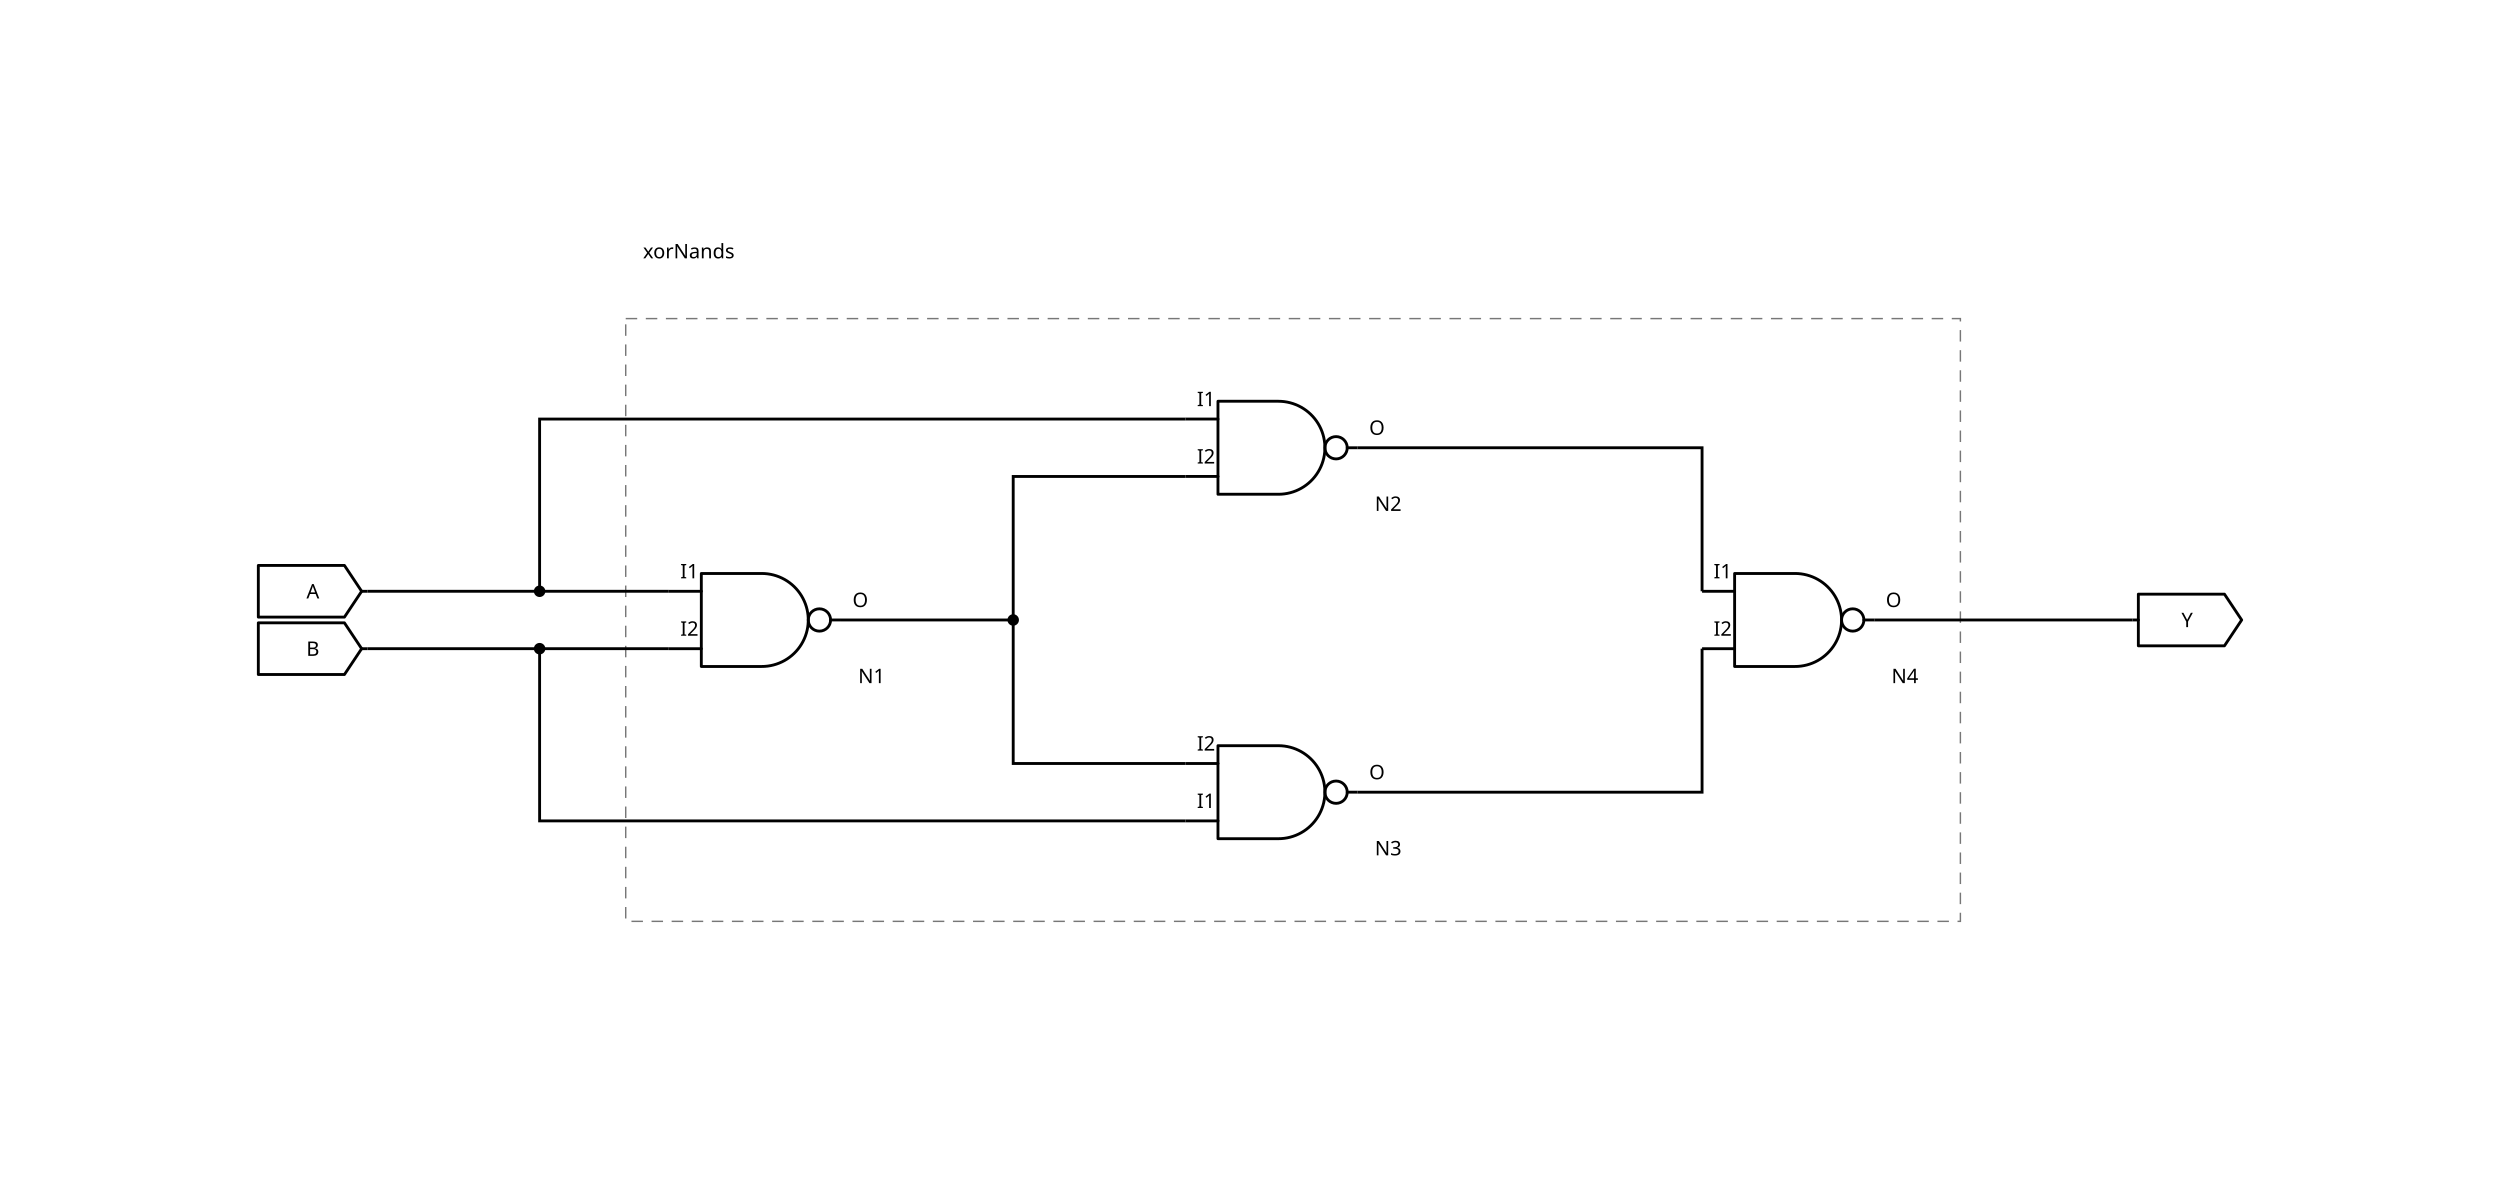
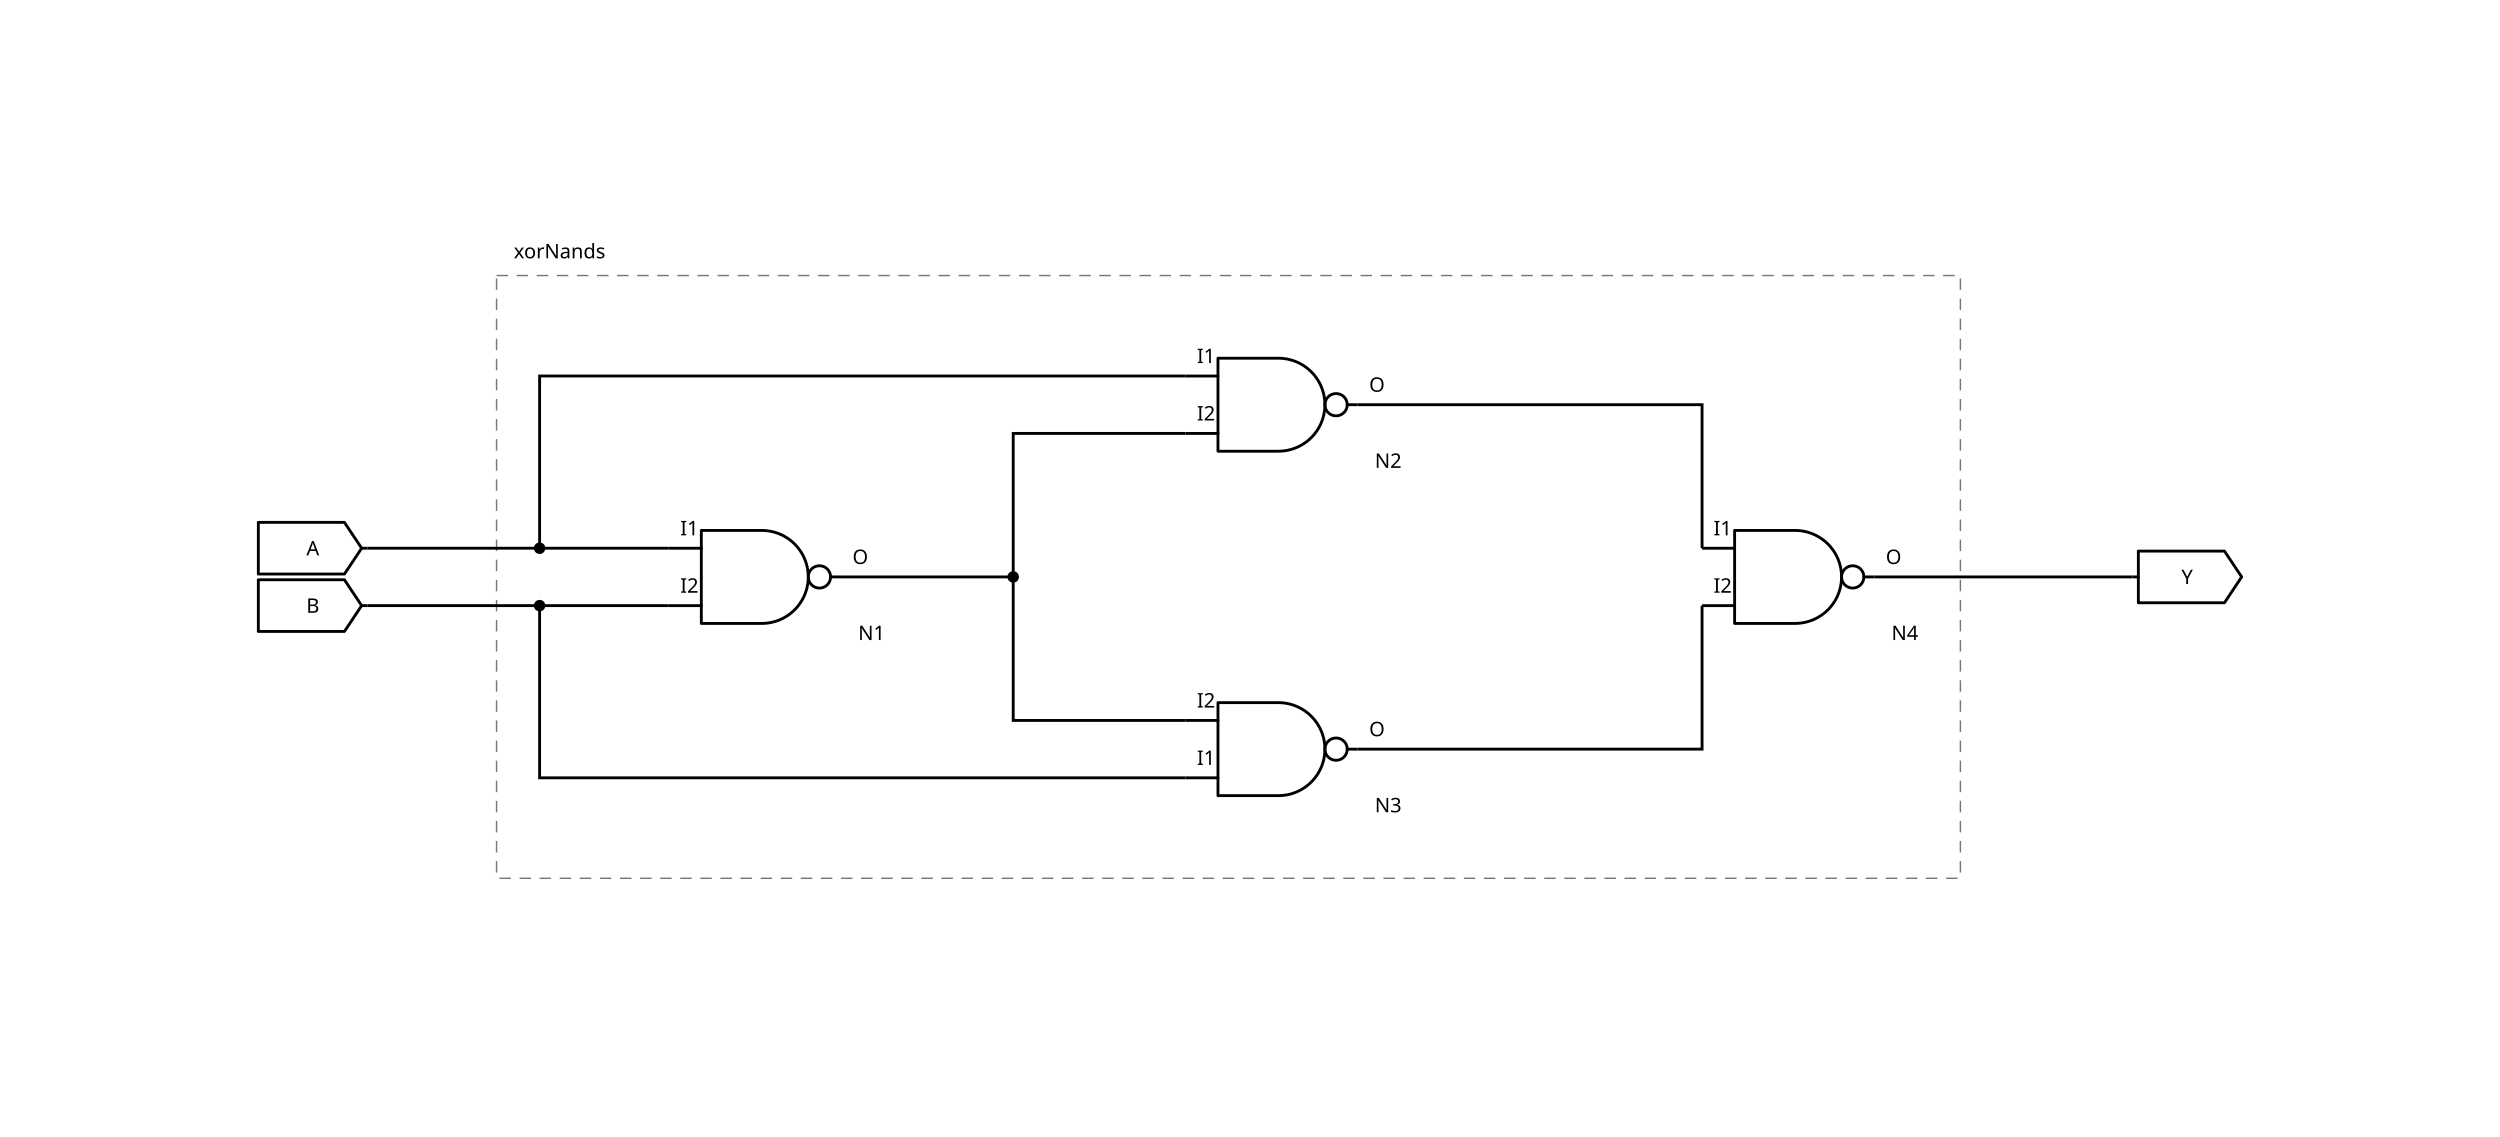
- <svg xmlns="http://www.w3.org/2000/svg" id="fixture-xor-nand4" width="1742" viewBox="-466 -252 1742 822" height="822" overflow="visible" font-family="sans-serif" font-size="14" role="graphics-document document" aria-roledescription="circuitDiagram">
+ <svg xmlns="http://www.w3.org/2000/svg" id="fixture-xor-nand4" width="1742" viewBox="-466 -222 1742 792" height="792" overflow="visible" font-family="sans-serif" font-size="14" role="graphics-document document" aria-roledescription="circuitDiagram">
  <g data-drawing-index="0" data-stage="xorNands" stroke-dasharray="8 6">
-     <polyline points="-30,-30 900,-30 900,390 -30,390 -30,-30" stroke="#777" stroke-width="1" fill="none" transform="matrix(1 0 0 1 0 0)" />
+     <polyline points="-120,-30 900,-30 900,390 -120,390 -120,-30" stroke="#777" stroke-width="1" fill="none" transform="matrix(1 0 0 1 0 0)" />
  </g>
  <g data-drawing-index="1" data-label="true" data-frame-label="stage">
-     <text x="-18" y="-72" xml:space="preserve" fill="#000">xorNands</text>
+     <text x="-108" y="-42" xml:space="preserve" fill="#000">xorNands</text>
  </g>
  <g data-drawing-index="2" data-net="@implicit:N1:O" data-wire="-|" data-points="[[360,80],[240,80],[240,180]]">
    <polyline points="360,80 240,80 240,180" stroke="#000" stroke-width="2" fill="none" transform="matrix(1 0 0 1 0 0)" />
  </g>
  <g data-drawing-index="3" data-net="@implicit:N1:O" data-wire="-|" data-points="[[360,280],[240,280],[240,180]]">
    <polyline points="360,280 240,280 240,180" stroke="#000" stroke-width="2" fill="none" transform="matrix(1 0 0 1 0 0)" />
  </g>
  <g data-drawing-index="4" data-net="@implicit:N1:O" data-wire="-" data-points="[[120,180],[240,180]]">
    <polyline points="120,180 240,180" stroke="#000" stroke-width="2" fill="none" transform="matrix(1 0 0 1 0 0)" />
  </g>
  <g data-drawing-index="5" data-net="@implicit:N2:O" data-wire="-|" data-points="[[480,60],[720,60],[720,160]]">
    <polyline points="480,60 720,60 720,160" stroke="#000" stroke-width="2" fill="none" transform="matrix(1 0 0 1 0 0)" />
  </g>
  <g data-drawing-index="6" data-net="@implicit:N3:O" data-wire="-|" data-points="[[480,300],[720,300],[720,200]]">
    <polyline points="480,300 720,300 720,200" stroke="#000" stroke-width="2" fill="none" transform="matrix(1 0 0 1 0 0)" />
  </g>
  <g data-drawing-index="7" data-net="A" data-wire="-" data-points="[[0,160],[-90,160]]">
    <polyline points="0,160 -90,160" stroke="#000" stroke-width="2" fill="none" transform="matrix(1 0 0 1 0 0)" />
  </g>
  <g data-drawing-index="8" data-net="A" data-wire="-|" data-points="[[360,40],[-90,40],[-90,160]]">
    <polyline points="360,40 -90,40 -90,160" stroke="#000" stroke-width="2" fill="none" transform="matrix(1 0 0 1 0 0)" />
  </g>
  <g data-drawing-index="9" data-net="A" data-wire="-" data-points="[[-210,160],[-90,160]]">
    <polyline points="-210,160 -90,160" stroke="#000" stroke-width="2" fill="none" transform="matrix(1 0 0 1 0 0)" />
  </g>
  <g data-drawing-index="10" data-net="B" data-wire="-" data-points="[[0,200],[-90,200]]">
    <polyline points="0,200 -90,200" stroke="#000" stroke-width="2" fill="none" transform="matrix(1 0 0 1 0 0)" />
  </g>
  <g data-drawing-index="11" data-net="B" data-wire="-|" data-points="[[360,320],[-90,320],[-90,200]]">
    <polyline points="360,320 -90,320 -90,200" stroke="#000" stroke-width="2" fill="none" transform="matrix(1 0 0 1 0 0)" />
  </g>
  <g data-drawing-index="12" data-net="B" data-wire="-" data-points="[[-210,200],[-90,200]]">
    <polyline points="-210,200 -90,200" stroke="#000" stroke-width="2" fill="none" transform="matrix(1 0 0 1 0 0)" />
  </g>
  <g data-drawing-index="13" data-net="Y" data-wire="-" data-points="[[1020,180],[840,180]]">
    <polyline points="1020,180 840,180" stroke="#000" stroke-width="2" fill="none" transform="matrix(1 0 0 1 0 0)" />
  </g>
  <g data-drawing-index="14" data-device="N1" data-type="nand" data-stage-index="0">
    <g transform="matrix(1 0 0 1 0 120)">
      <svg width="120" height="120" viewBox="0 0 120 120">
        <g id="fixture-xor-nand4-element-14-nand" fill="none" stroke="#000" stroke-width="2" stroke-linecap="round" stroke-linejoin="round">
          <path id="fixture-xor-nand4-element-14-body" d="M 64.8 92.4 L 66.875 92.333 L 68.944 92.134 L 70.994 91.802 L 73.019 91.34 L 75.01 90.749 L 76.959 90.033 L 78.858 89.191 L 80.699 88.231 L 82.476 87.155 L 84.179 85.965 L 85.802 84.671 L 87.34 83.274 L 88.785 81.782 L 90.131 80.201 L 91.373 78.536 L 92.507 76.796 L 93.526 74.987 L 94.426 73.115 L 95.206 71.191 L 95.861 69.218 L 96.388 67.209 L 96.784 65.171 L 97.051 63.11 L 97.184 61.039 L 97.184 58.961 L 97.051 56.89 L 96.784 54.829 L 96.388 52.791 L 95.861 50.782 L 95.206 48.809 L 94.426 46.885 L 93.526 45.013 L 92.507 43.204 L 91.373 41.464 L 90.131 39.799 L 88.785 38.218 L 87.34 36.726 L 85.802 35.329 L 84.179 34.035 L 82.476 32.845 L 80.699 31.769 L 78.858 30.809 L 76.959 29.967 L 75.01 29.251 L 73.019 28.66 L 70.994 28.198 L 68.944 27.866 L 66.875 27.667 L 64.8 27.6 L 64.8 27.6 L 22.68 27.6 L 22.68 60 L 22.68 92.4 L 64.8 92.4" />
          <circle id="fixture-xor-nand4-element-14-output-bubble" cx="104.976" cy="60" r="7.776" />
          <path id="fixture-xor-nand4-element-14-lead-I1" d="M 0 40 L 22.68 40" />
          <path id="fixture-xor-nand4-element-14-lead-I2" d="M 0 80 L 22.68 80" />
          <path id="fixture-xor-nand4-element-14-lead-O" d="M 112.752 60 L 120 60" />
        </g>
      </svg>
    </g>
  </g>
  <g data-drawing-index="15" data-label="true" data-device-label="N1">
    <text x="132" y="224" xml:space="preserve" fill="#000">N1</text>
  </g>
  <g data-drawing-index="16" data-label="true" data-terminal="I1" data-terminal-device="N1" data-x="0" data-y="160" data-terminal-net="A">
    <text x="8" y="151" xml:space="preserve" fill="#000">I1</text>
  </g>
  <g data-drawing-index="17" data-label="true" data-terminal="I2" data-terminal-device="N1" data-x="0" data-y="200" data-terminal-net="B">
    <text x="8" y="191" xml:space="preserve" fill="#000">I2</text>
  </g>
  <g data-drawing-index="18" data-label="true" data-terminal="O" data-terminal-device="N1" data-x="120" data-y="180" data-terminal-net="@implicit:N1:O">
    <text x="128" y="171" xml:space="preserve" fill="#000">O</text>
  </g>
  <g data-drawing-index="19" data-device="N2" data-type="nand" data-stage-index="0">
    <g transform="matrix(1 0 0 1 360 0)">
      <svg width="120" height="120" viewBox="0 0 120 120">
        <g id="fixture-xor-nand4-element-19-nand" fill="none" stroke="#000" stroke-width="2" stroke-linecap="round" stroke-linejoin="round">
          <path id="fixture-xor-nand4-element-19-body" d="M 64.8 92.4 L 66.875 92.333 L 68.944 92.134 L 70.994 91.802 L 73.019 91.34 L 75.01 90.749 L 76.959 90.033 L 78.858 89.191 L 80.699 88.231 L 82.476 87.155 L 84.179 85.965 L 85.802 84.671 L 87.34 83.274 L 88.785 81.782 L 90.131 80.201 L 91.373 78.536 L 92.507 76.796 L 93.526 74.987 L 94.426 73.115 L 95.206 71.191 L 95.861 69.218 L 96.388 67.209 L 96.784 65.171 L 97.051 63.11 L 97.184 61.039 L 97.184 58.961 L 97.051 56.89 L 96.784 54.829 L 96.388 52.791 L 95.861 50.782 L 95.206 48.809 L 94.426 46.885 L 93.526 45.013 L 92.507 43.204 L 91.373 41.464 L 90.131 39.799 L 88.785 38.218 L 87.34 36.726 L 85.802 35.329 L 84.179 34.035 L 82.476 32.845 L 80.699 31.769 L 78.858 30.809 L 76.959 29.967 L 75.01 29.251 L 73.019 28.66 L 70.994 28.198 L 68.944 27.866 L 66.875 27.667 L 64.8 27.6 L 64.8 27.6 L 22.68 27.6 L 22.68 60 L 22.68 92.4 L 64.8 92.4" />
          <circle id="fixture-xor-nand4-element-19-output-bubble" cx="104.976" cy="60" r="7.776" />
          <path id="fixture-xor-nand4-element-19-lead-I1" d="M 0 40 L 22.68 40" />
          <path id="fixture-xor-nand4-element-19-lead-I2" d="M 0 80 L 22.68 80" />
          <path id="fixture-xor-nand4-element-19-lead-O" d="M 112.752 60 L 120 60" />
        </g>
      </svg>
    </g>
  </g>
  <g data-drawing-index="20" data-label="true" data-device-label="N2">
    <text x="492" y="104" xml:space="preserve" fill="#000">N2</text>
  </g>
  <g data-drawing-index="21" data-label="true" data-terminal="I1" data-terminal-device="N2" data-x="360" data-y="40" data-terminal-net="A">
    <text x="368" y="31" xml:space="preserve" fill="#000">I1</text>
  </g>
  <g data-drawing-index="22" data-label="true" data-terminal="I2" data-terminal-device="N2" data-x="360" data-y="80" data-terminal-net="@implicit:N1:O">
    <text x="368" y="71" xml:space="preserve" fill="#000">I2</text>
  </g>
  <g data-drawing-index="23" data-label="true" data-terminal="O" data-terminal-device="N2" data-x="480" data-y="60" data-terminal-net="@implicit:N2:O">
    <text x="488" y="51" xml:space="preserve" fill="#000">O</text>
  </g>
  <g data-drawing-index="24" data-device="N3" data-type="nand" data-stage-index="0">
    <g transform="matrix(1 0 0 -1 360 360)">
      <svg width="120" height="120" viewBox="0 0 120 120">
        <g id="fixture-xor-nand4-element-24-nand" fill="none" stroke="#000" stroke-width="2" stroke-linecap="round" stroke-linejoin="round">
          <path id="fixture-xor-nand4-element-24-body" d="M 64.8 92.4 L 66.875 92.333 L 68.944 92.134 L 70.994 91.802 L 73.019 91.34 L 75.01 90.749 L 76.959 90.033 L 78.858 89.191 L 80.699 88.231 L 82.476 87.155 L 84.179 85.965 L 85.802 84.671 L 87.34 83.274 L 88.785 81.782 L 90.131 80.201 L 91.373 78.536 L 92.507 76.796 L 93.526 74.987 L 94.426 73.115 L 95.206 71.191 L 95.861 69.218 L 96.388 67.209 L 96.784 65.171 L 97.051 63.11 L 97.184 61.039 L 97.184 58.961 L 97.051 56.89 L 96.784 54.829 L 96.388 52.791 L 95.861 50.782 L 95.206 48.809 L 94.426 46.885 L 93.526 45.013 L 92.507 43.204 L 91.373 41.464 L 90.131 39.799 L 88.785 38.218 L 87.34 36.726 L 85.802 35.329 L 84.179 34.035 L 82.476 32.845 L 80.699 31.769 L 78.858 30.809 L 76.959 29.967 L 75.01 29.251 L 73.019 28.66 L 70.994 28.198 L 68.944 27.866 L 66.875 27.667 L 64.8 27.6 L 64.8 27.6 L 22.68 27.6 L 22.68 60 L 22.68 92.4 L 64.8 92.4" />
          <circle id="fixture-xor-nand4-element-24-output-bubble" cx="104.976" cy="60" r="7.776" />
          <path id="fixture-xor-nand4-element-24-lead-I1" d="M 0 40 L 22.68 40" />
          <path id="fixture-xor-nand4-element-24-lead-I2" d="M 0 80 L 22.68 80" />
          <path id="fixture-xor-nand4-element-24-lead-O" d="M 112.752 60 L 120 60" />
        </g>
      </svg>
    </g>
  </g>
  <g data-drawing-index="25" data-label="true" data-device-label="N3">
    <text x="492" y="344" xml:space="preserve" fill="#000">N3</text>
  </g>
  <g data-drawing-index="26" data-label="true" data-terminal="I1" data-terminal-device="N3" data-x="360" data-y="320" data-terminal-net="B">
    <text x="368" y="311" xml:space="preserve" fill="#000">I1</text>
  </g>
  <g data-drawing-index="27" data-label="true" data-terminal="I2" data-terminal-device="N3" data-x="360" data-y="280" data-terminal-net="@implicit:N1:O">
    <text x="368" y="271" xml:space="preserve" fill="#000">I2</text>
  </g>
  <g data-drawing-index="28" data-label="true" data-terminal="O" data-terminal-device="N3" data-x="480" data-y="300" data-terminal-net="@implicit:N3:O">
    <text x="488" y="291" xml:space="preserve" fill="#000">O</text>
  </g>
  <g data-drawing-index="29" data-device="N4" data-type="nand" data-stage-index="0">
    <g transform="matrix(1 0 0 1 720 120)">
      <svg width="120" height="120" viewBox="0 0 120 120">
        <g id="fixture-xor-nand4-element-29-nand" fill="none" stroke="#000" stroke-width="2" stroke-linecap="round" stroke-linejoin="round">
          <path id="fixture-xor-nand4-element-29-body" d="M 64.8 92.4 L 66.875 92.333 L 68.944 92.134 L 70.994 91.802 L 73.019 91.34 L 75.01 90.749 L 76.959 90.033 L 78.858 89.191 L 80.699 88.231 L 82.476 87.155 L 84.179 85.965 L 85.802 84.671 L 87.34 83.274 L 88.785 81.782 L 90.131 80.201 L 91.373 78.536 L 92.507 76.796 L 93.526 74.987 L 94.426 73.115 L 95.206 71.191 L 95.861 69.218 L 96.388 67.209 L 96.784 65.171 L 97.051 63.11 L 97.184 61.039 L 97.184 58.961 L 97.051 56.89 L 96.784 54.829 L 96.388 52.791 L 95.861 50.782 L 95.206 48.809 L 94.426 46.885 L 93.526 45.013 L 92.507 43.204 L 91.373 41.464 L 90.131 39.799 L 88.785 38.218 L 87.34 36.726 L 85.802 35.329 L 84.179 34.035 L 82.476 32.845 L 80.699 31.769 L 78.858 30.809 L 76.959 29.967 L 75.01 29.251 L 73.019 28.66 L 70.994 28.198 L 68.944 27.866 L 66.875 27.667 L 64.8 27.6 L 64.8 27.6 L 22.68 27.6 L 22.68 60 L 22.68 92.4 L 64.8 92.4" />
          <circle id="fixture-xor-nand4-element-29-output-bubble" cx="104.976" cy="60" r="7.776" />
          <path id="fixture-xor-nand4-element-29-lead-I1" d="M 0 40 L 22.68 40" />
          <path id="fixture-xor-nand4-element-29-lead-I2" d="M 0 80 L 22.68 80" />
          <path id="fixture-xor-nand4-element-29-lead-O" d="M 112.752 60 L 120 60" />
        </g>
      </svg>
    </g>
  </g>
  <g data-drawing-index="30" data-label="true" data-device-label="N4">
    <text x="852" y="224" xml:space="preserve" fill="#000">N4</text>
  </g>
  <g data-drawing-index="31" data-label="true" data-terminal="I1" data-terminal-device="N4" data-x="720" data-y="160" data-terminal-net="@implicit:N2:O">
    <text x="728" y="151" xml:space="preserve" fill="#000">I1</text>
  </g>
  <g data-drawing-index="32" data-label="true" data-terminal="I2" data-terminal-device="N4" data-x="720" data-y="200" data-terminal-net="@implicit:N3:O">
    <text x="728" y="191" xml:space="preserve" fill="#000">I2</text>
  </g>
  <g data-drawing-index="33" data-label="true" data-terminal="O" data-terminal-device="N4" data-x="840" data-y="180" data-terminal-net="Y">
    <text x="848" y="171" xml:space="preserve" fill="#000">O</text>
  </g>
  <g data-drawing-index="34" data-net-occurrence="0" data-net="A" data-type="pinIn" data-branches="2">
    <g transform="matrix(1 0 0 1 -330 100)">
      <svg width="120" height="120" viewBox="0 0 120 120">
        <g id="fixture-xor-nand4-element-34-pin-in" fill="none" stroke="#000" stroke-width="2" stroke-linecap="round" stroke-linejoin="round">
          <polygon id="fixture-xor-nand4-element-34-body" points="44,42 104,42 116,60 104,78 44,78" />
          <line id="fixture-xor-nand4-element-34-stem" x1="116" y1="60" x2="120" y2="60" />
        </g>
      </svg>
    </g>
  </g>
  <g data-drawing-index="35" data-label="true" data-net-label="A" text-anchor="middle">
    <text x="-248" y="165" xml:space="preserve" fill="#000">A</text>
  </g>
  <g data-drawing-index="36" data-net-occurrence="1" data-net="B" data-type="pinIn" data-branches="2">
    <g transform="matrix(1 0 0 1 -330 140)">
      <svg width="120" height="120" viewBox="0 0 120 120">
        <g id="fixture-xor-nand4-element-36-pin-in" fill="none" stroke="#000" stroke-width="2" stroke-linecap="round" stroke-linejoin="round">
          <polygon id="fixture-xor-nand4-element-36-body" points="44,42 104,42 116,60 104,78 44,78" />
          <line id="fixture-xor-nand4-element-36-stem" x1="116" y1="60" x2="120" y2="60" />
        </g>
      </svg>
    </g>
  </g>
  <g data-drawing-index="37" data-label="true" data-net-label="B" text-anchor="middle">
    <text x="-248" y="205" xml:space="preserve" fill="#000">B</text>
  </g>
  <g data-drawing-index="38" data-net-occurrence="2" data-net="Y" data-type="pinOut" data-branches="1">
    <g transform="matrix(1 0 0 1 1020 120)">
      <svg width="120" height="120" viewBox="0 0 120 120">
        <g id="fixture-xor-nand4-element-38-pin-out" fill="none" stroke="#000" stroke-width="2" stroke-linecap="round" stroke-linejoin="round">
          <line id="fixture-xor-nand4-element-38-stem" x1="0" y1="60" x2="4" y2="60" />
          <polygon id="fixture-xor-nand4-element-38-body" points="4,42 64,42 76,60 64,78 4,78" />
        </g>
      </svg>
    </g>
  </g>
  <g data-drawing-index="39" data-label="true" data-net-label="Y" text-anchor="middle">
    <text x="1058" y="185" xml:space="preserve" fill="#000">Y</text>
  </g>
  <g data-drawing-index="40" data-junction="true" data-net="@implicit:N1:O">
    <circle cx="0" cy="0" r="3" stroke="#000" stroke-width="2" fill="#000" transform="matrix(1 0 0 1 240 180)" />
  </g>
  <g data-drawing-index="41" data-junction="true" data-net="A">
    <circle cx="0" cy="0" r="3" stroke="#000" stroke-width="2" fill="#000" transform="matrix(1 0 0 1 -90 160)" />
  </g>
  <g data-drawing-index="42" data-junction="true" data-net="B">
    <circle cx="0" cy="0" r="3" stroke="#000" stroke-width="2" fill="#000" transform="matrix(1 0 0 1 -90 200)" />
  </g>
</svg>
